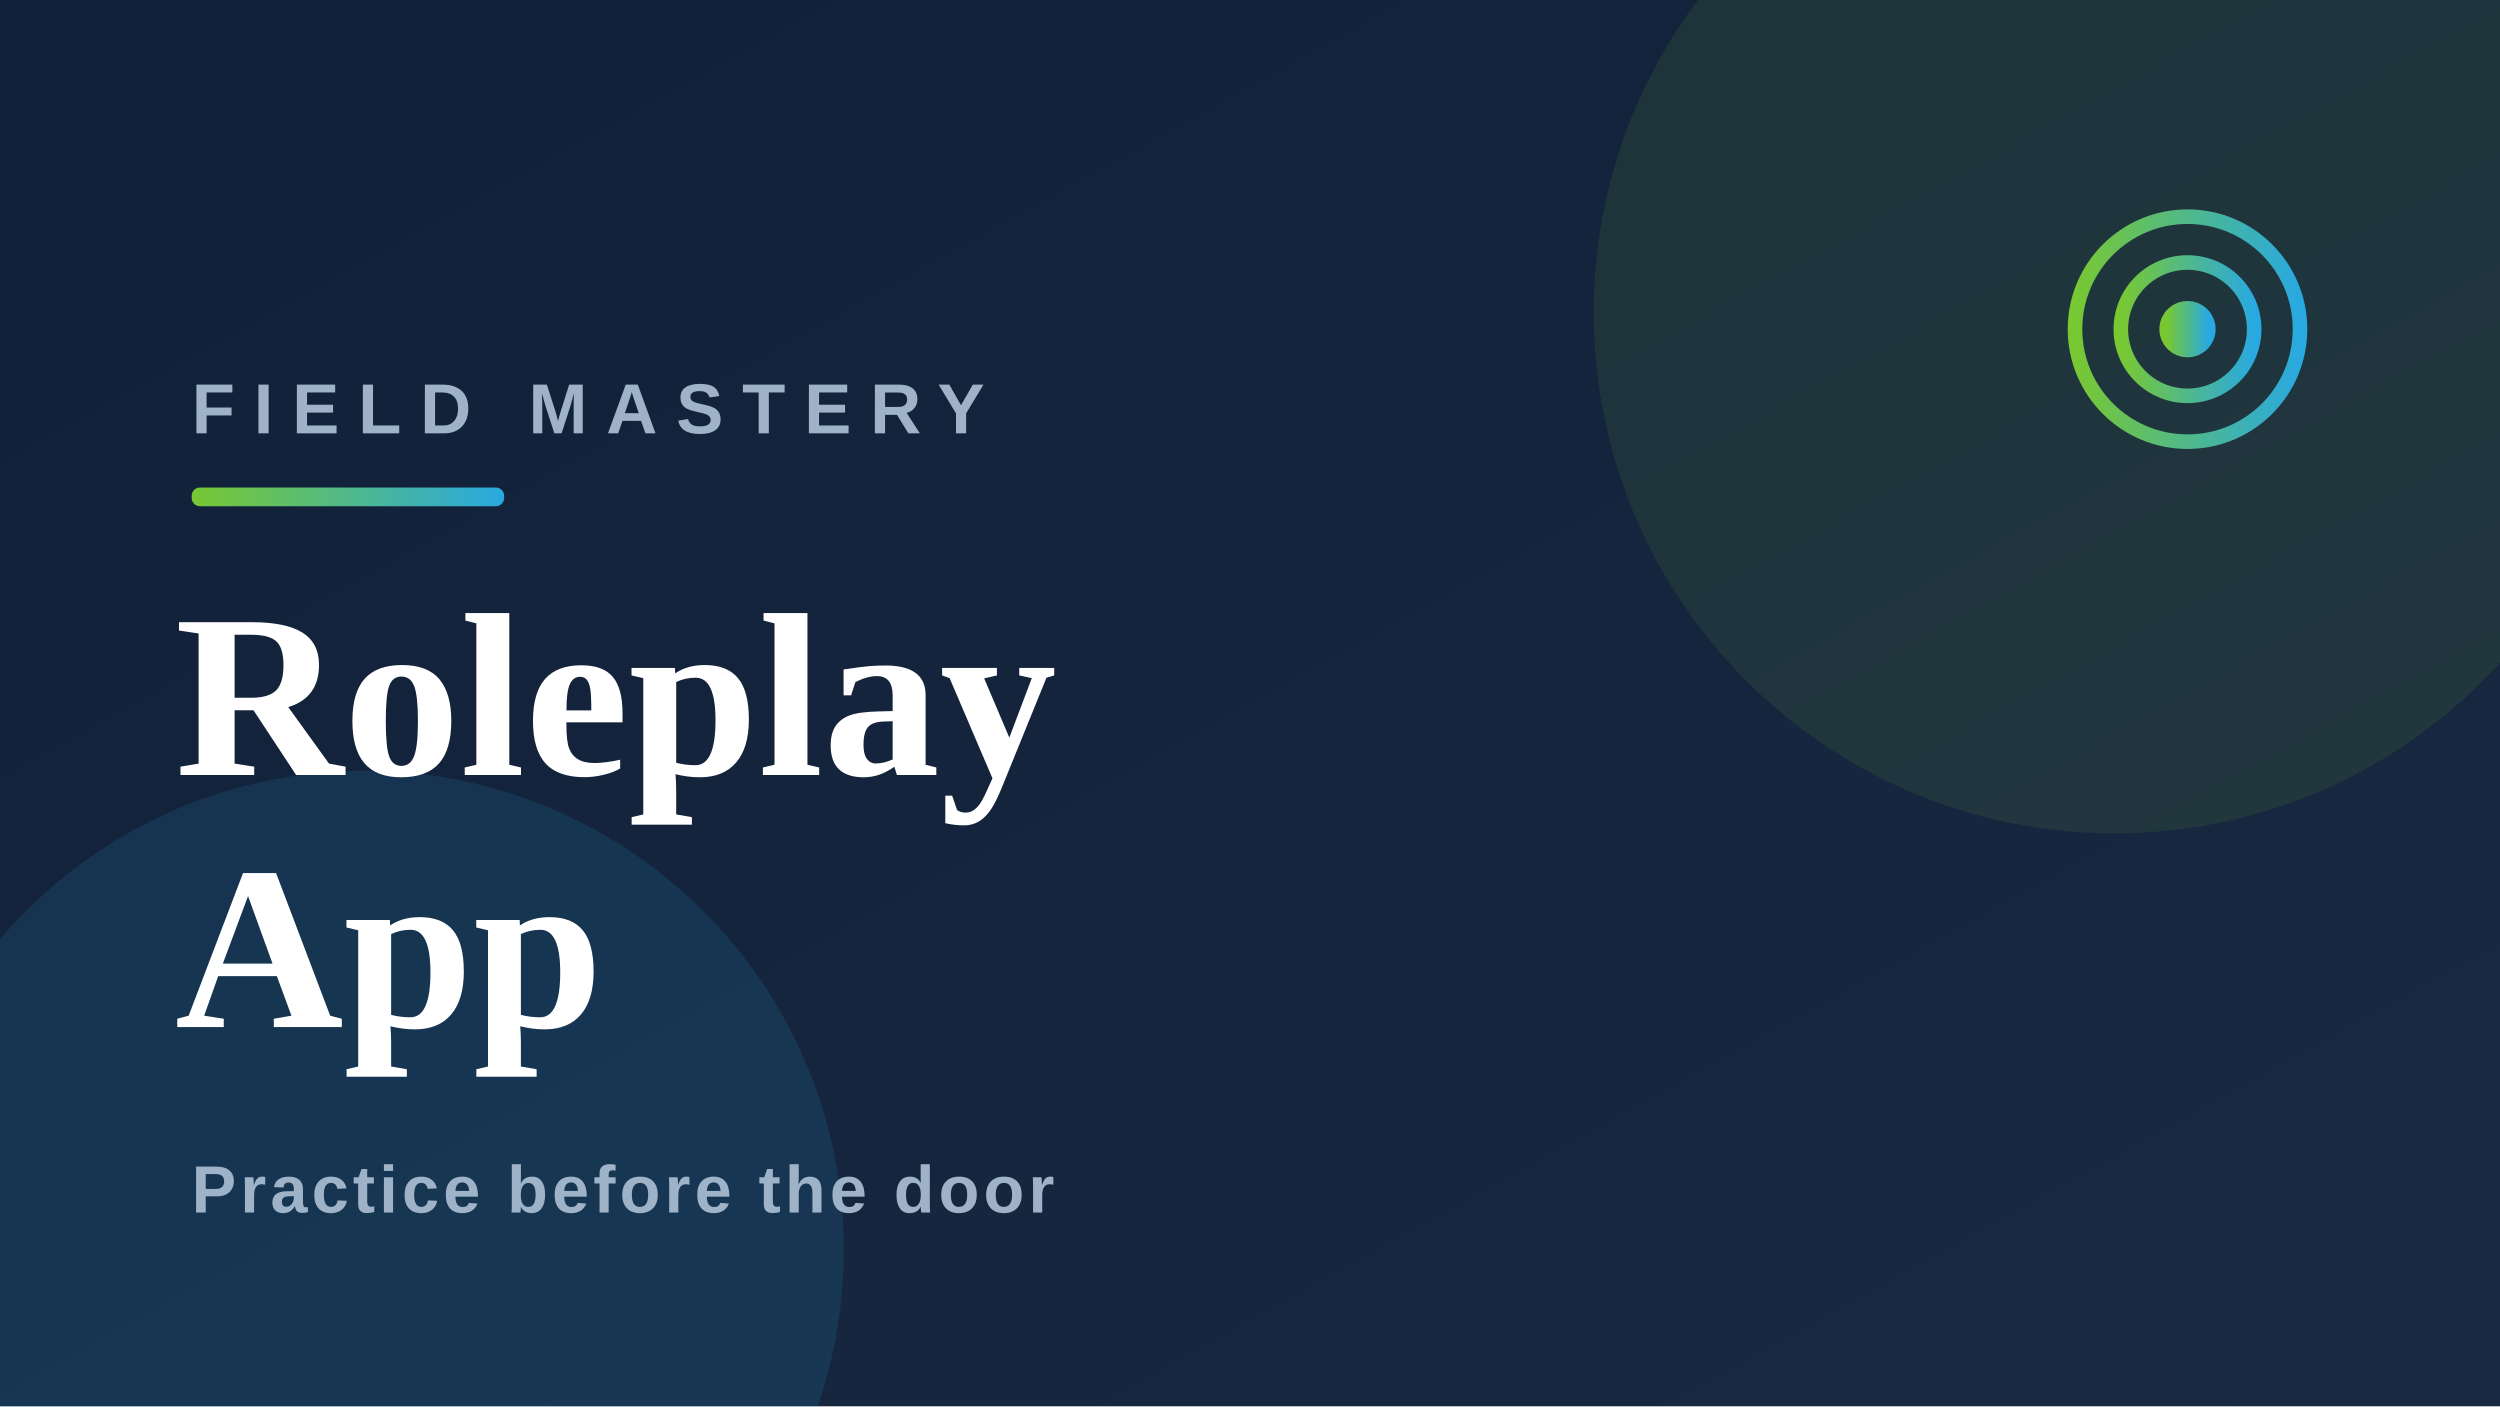
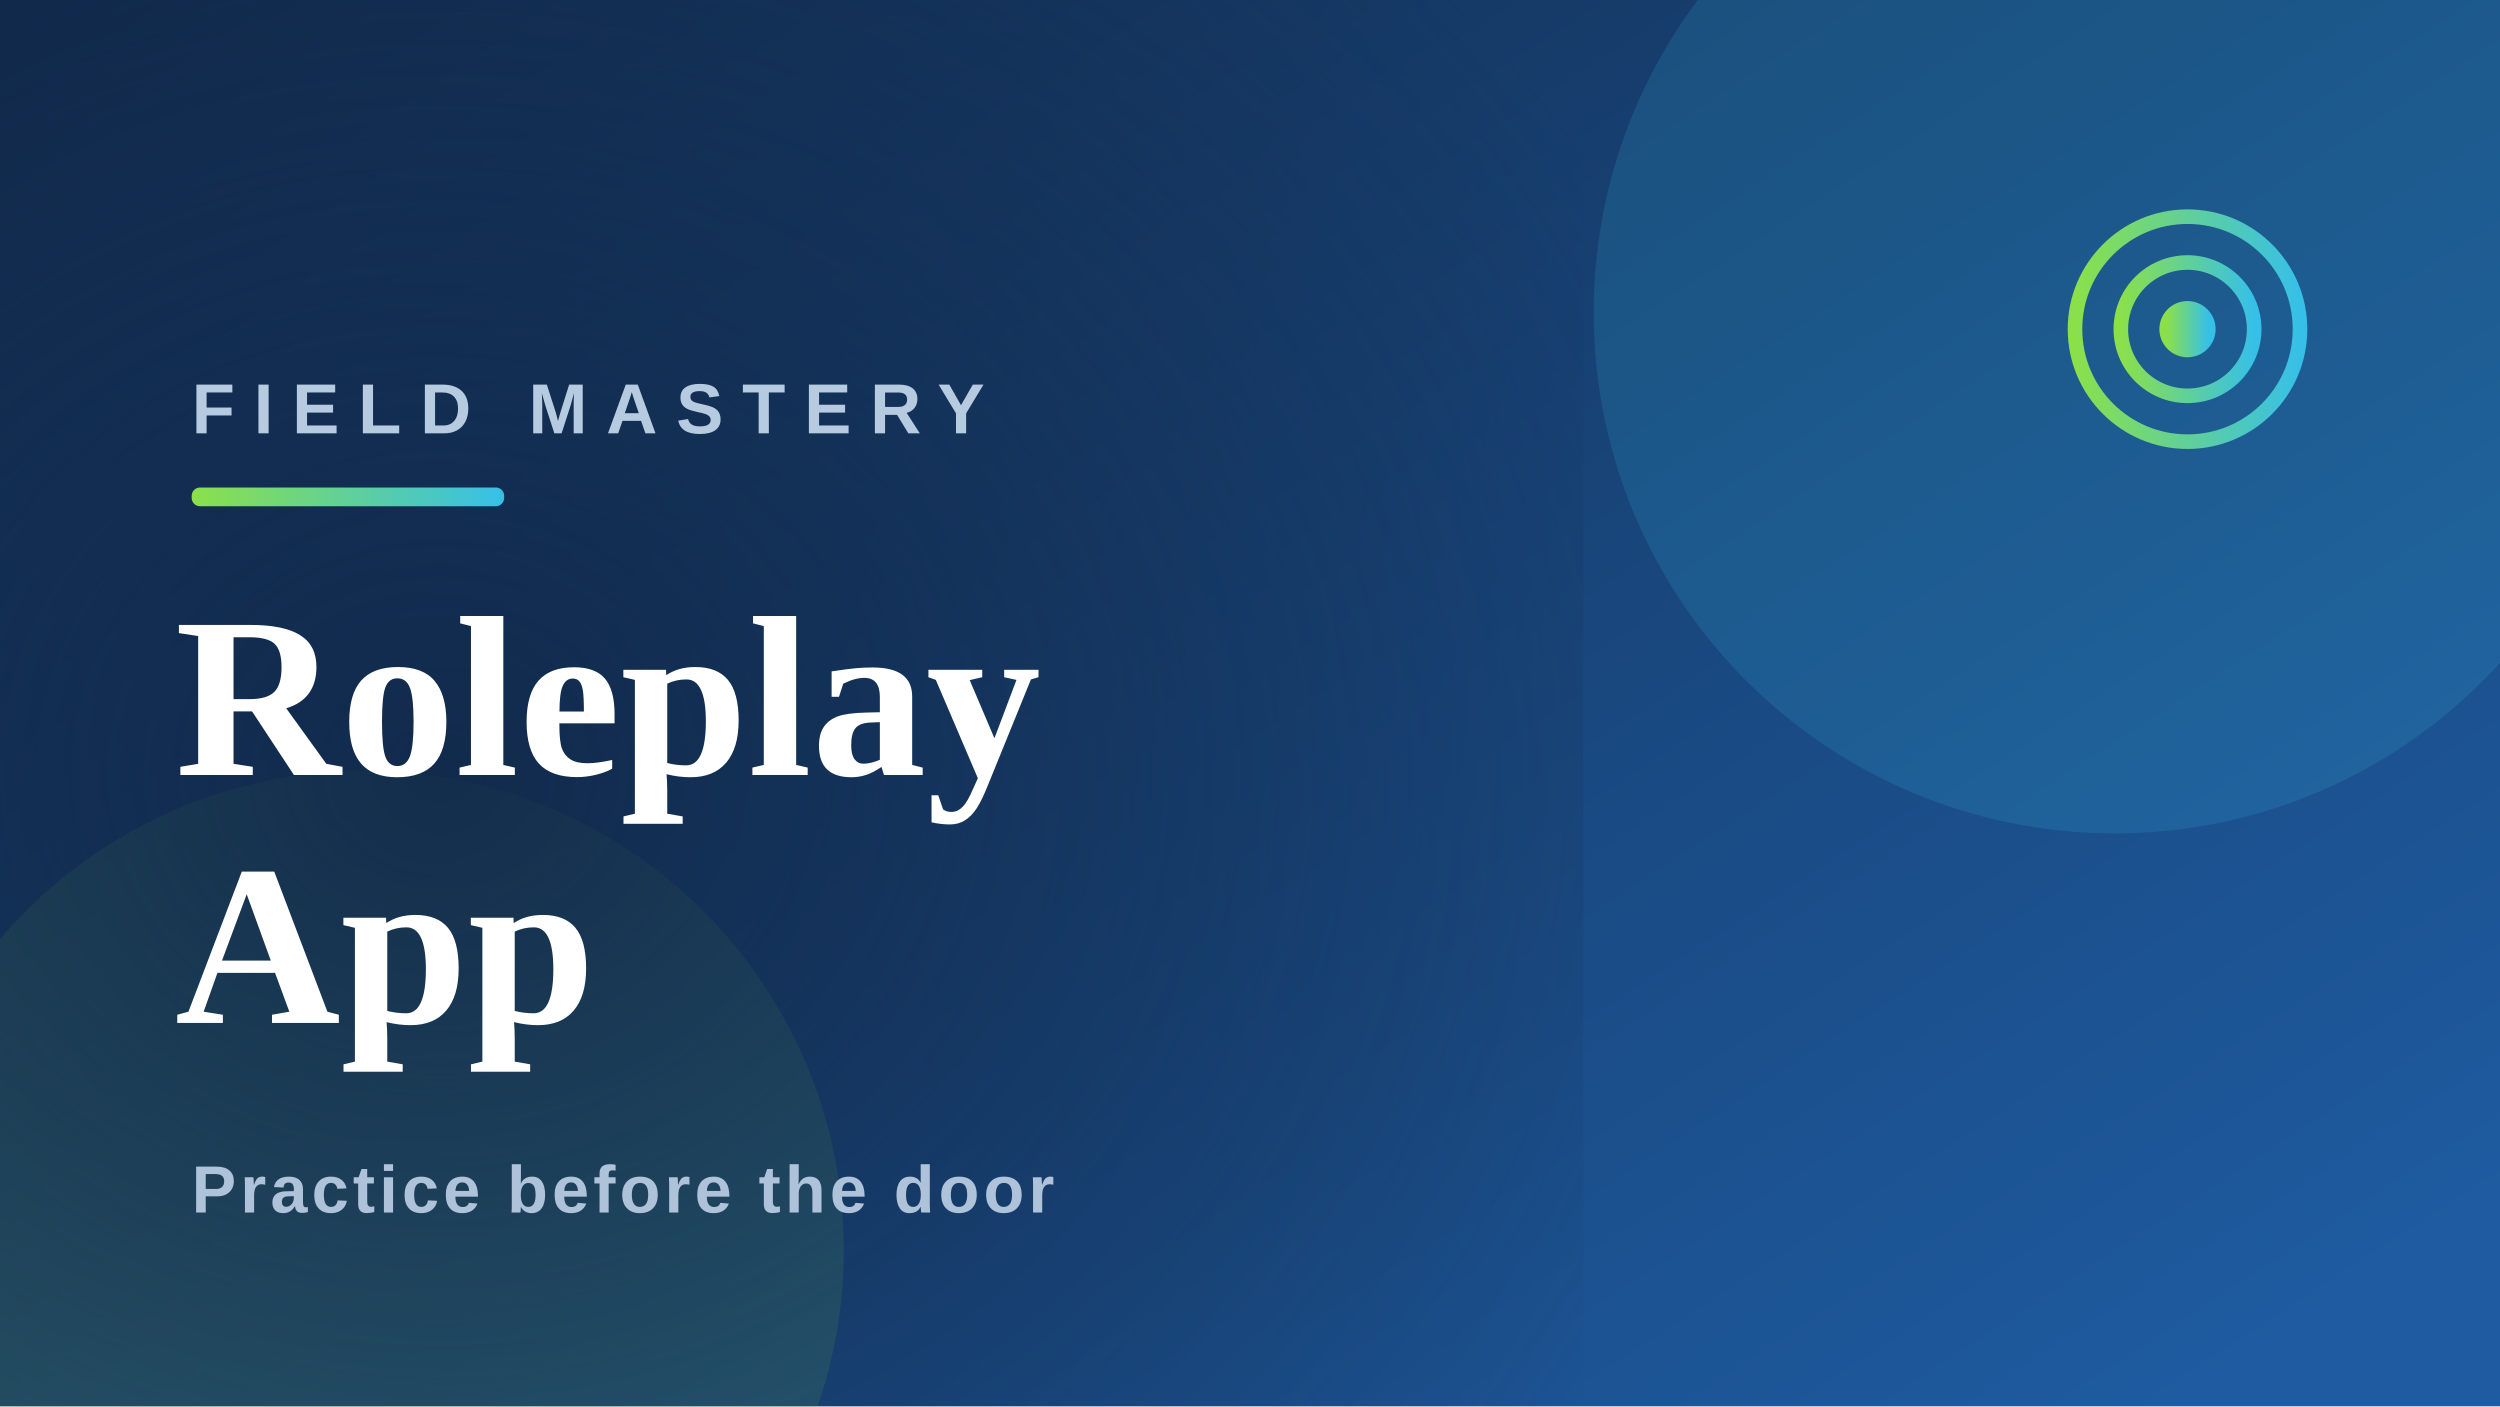
<svg xmlns="http://www.w3.org/2000/svg" viewBox="0 0 1200 675" width="1200" height="675">
  <defs>
-     <linearGradient id="bg" x1="0" y1="0" x2="1" y2="1">
-       <stop offset="0" stop-color="#0F2038" />
-       <stop offset="1" stop-color="#1A2942" />
+     <linearGradient id="bg" x1="0" y1="0" x2="1" y2="0.85">
+       <stop offset="0" stop-color="#11294A" />
+       <stop offset="1" stop-color="#1E5BA0" />
    </linearGradient>
    <linearGradient id="acc" x1="0" y1="0" x2="1" y2="0">
-       <stop offset="0" stop-color="#78C832" />
-       <stop offset="1" stop-color="#29A9E1" />
+       <stop offset="0" stop-color="#8BE04A" />
+       <stop offset="1" stop-color="#36C0E8" />
    </linearGradient>
+     <radialGradient id="shade" cx="0.28" cy="0.55" r="0.85">
+       <stop offset="0" stop-color="#11294A" stop-opacity="0.92" />
+       <stop offset="1" stop-color="#11294A" stop-opacity="0" />
+     </radialGradient>
  </defs>
  <rect width="1200" height="675" fill="url(#bg)" />
-   <circle cx="1015" cy="150" r="250" fill="#78C832" opacity="0.10" />
-   <circle cx="175" cy="600" r="230" fill="#29A9E1" opacity="0.13" />
+   <circle cx="1015" cy="150" r="250" fill="#36C0E8" opacity="0.16" />
+   <circle cx="175" cy="600" r="230" fill="#8BE04A" opacity="0.18" />
+   <rect width="760" height="675" fill="url(#shade)" />
  <g transform="translate(992,100)" fill="none" stroke="url(#acc)" stroke-width="7">
    <circle cx="58" cy="58" r="54" />
    <circle cx="58" cy="58" r="32" />
    <circle cx="58" cy="58" r="10" fill="url(#acc)" />
  </g>
-   <text x="92" y="208" fill="#9FB3C8" font-family="'Helvetica Neue',Arial,sans-serif" font-size="34" font-weight="700" letter-spacing="9">FIELD MASTERY</text>
+   <text x="92" y="208" fill="#B6CBE0" font-family="'Helvetica Neue',Arial,sans-serif" font-size="34" font-weight="700" letter-spacing="9">FIELD MASTERY</text>
  <rect x="92" y="234" width="150" height="9" rx="4" fill="url(#acc)" />
-   <text x="84" y="372" fill="#FFFFFF" font-family="Georgia,'Times New Roman',serif" font-size="112" font-weight="700">Roleplay</text>
-   <text x="84" y="493" fill="#FFFFFF" font-family="Georgia,'Times New Roman',serif" font-size="112" font-weight="700">App</text>
-   <text x="92" y="582" fill="#9FB3C8" font-family="'Helvetica Neue',Arial,sans-serif" font-size="32" font-weight="600" letter-spacing="2">Practice before the door</text>
+   <text x="84" y="372" fill="#FFFFFF" font-family="Georgia,'Times New Roman',serif" font-size="110" font-weight="700">Roleplay</text>
+   <text x="84" y="491" fill="#FFFFFF" font-family="Georgia,'Times New Roman',serif" font-size="110" font-weight="700">App</text>
+   <text x="92" y="582" fill="#AEC2DA" font-family="'Helvetica Neue',Arial,sans-serif" font-size="32" font-weight="600" letter-spacing="2">Practice before the door</text>
</svg>
